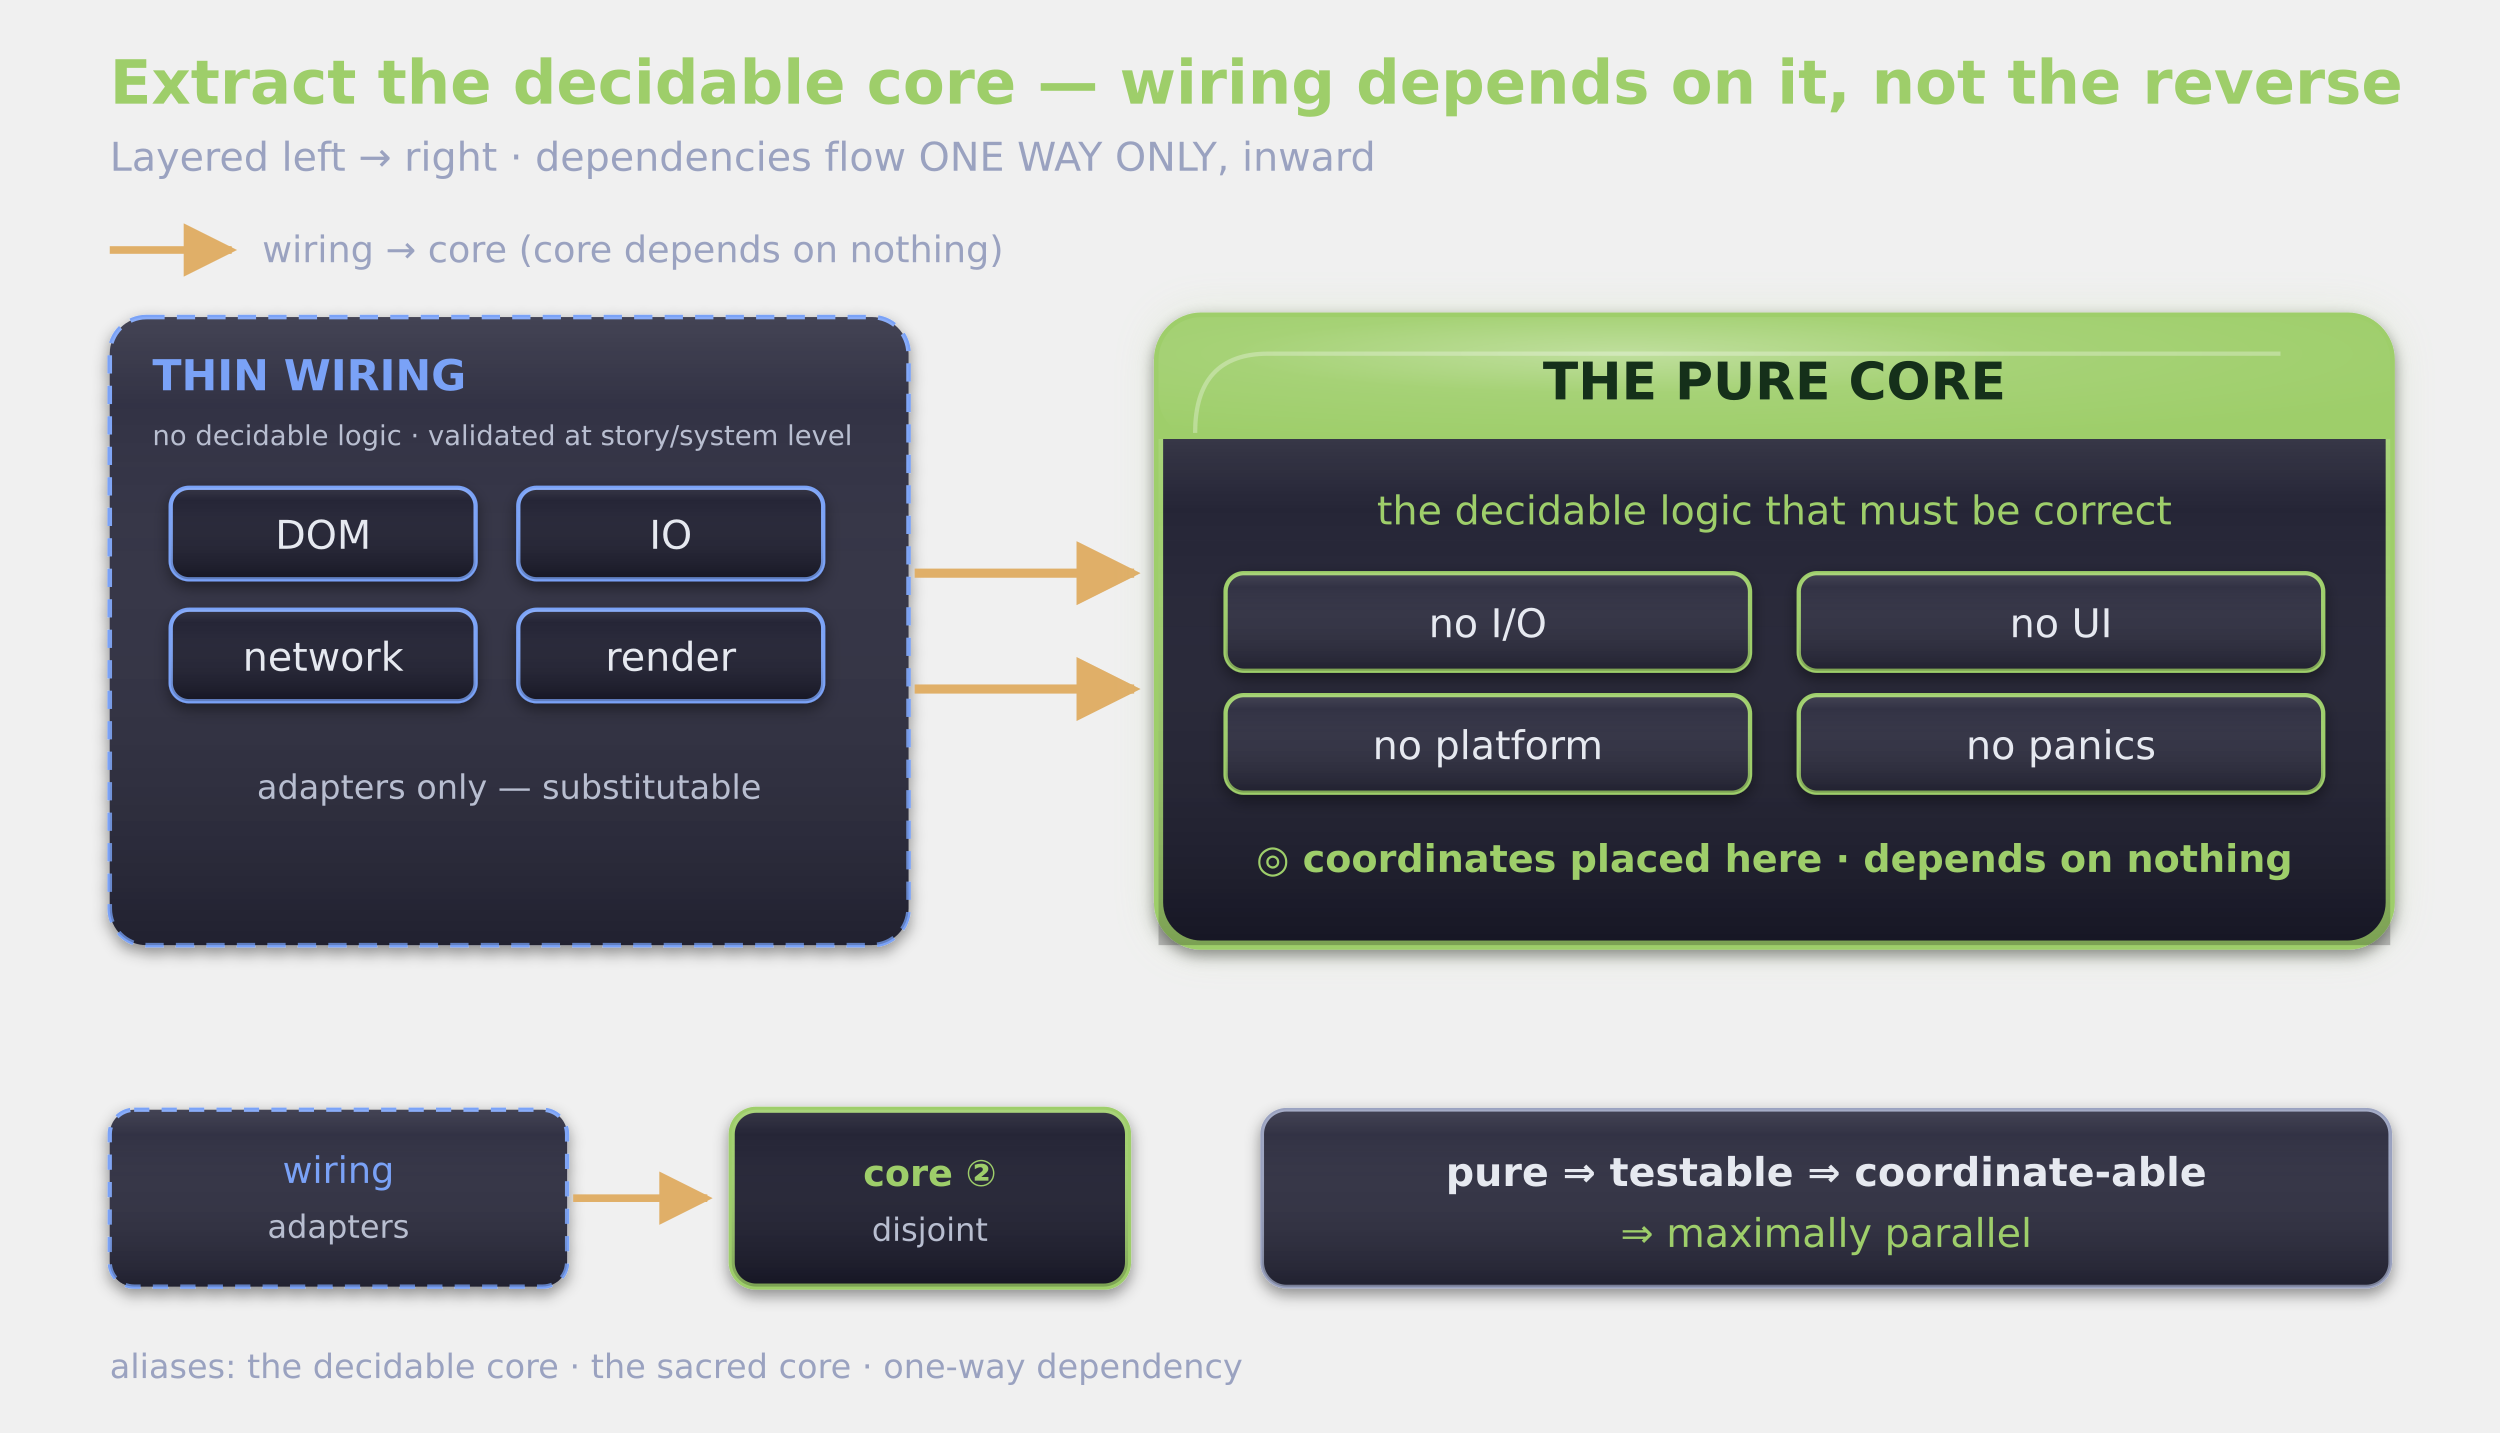
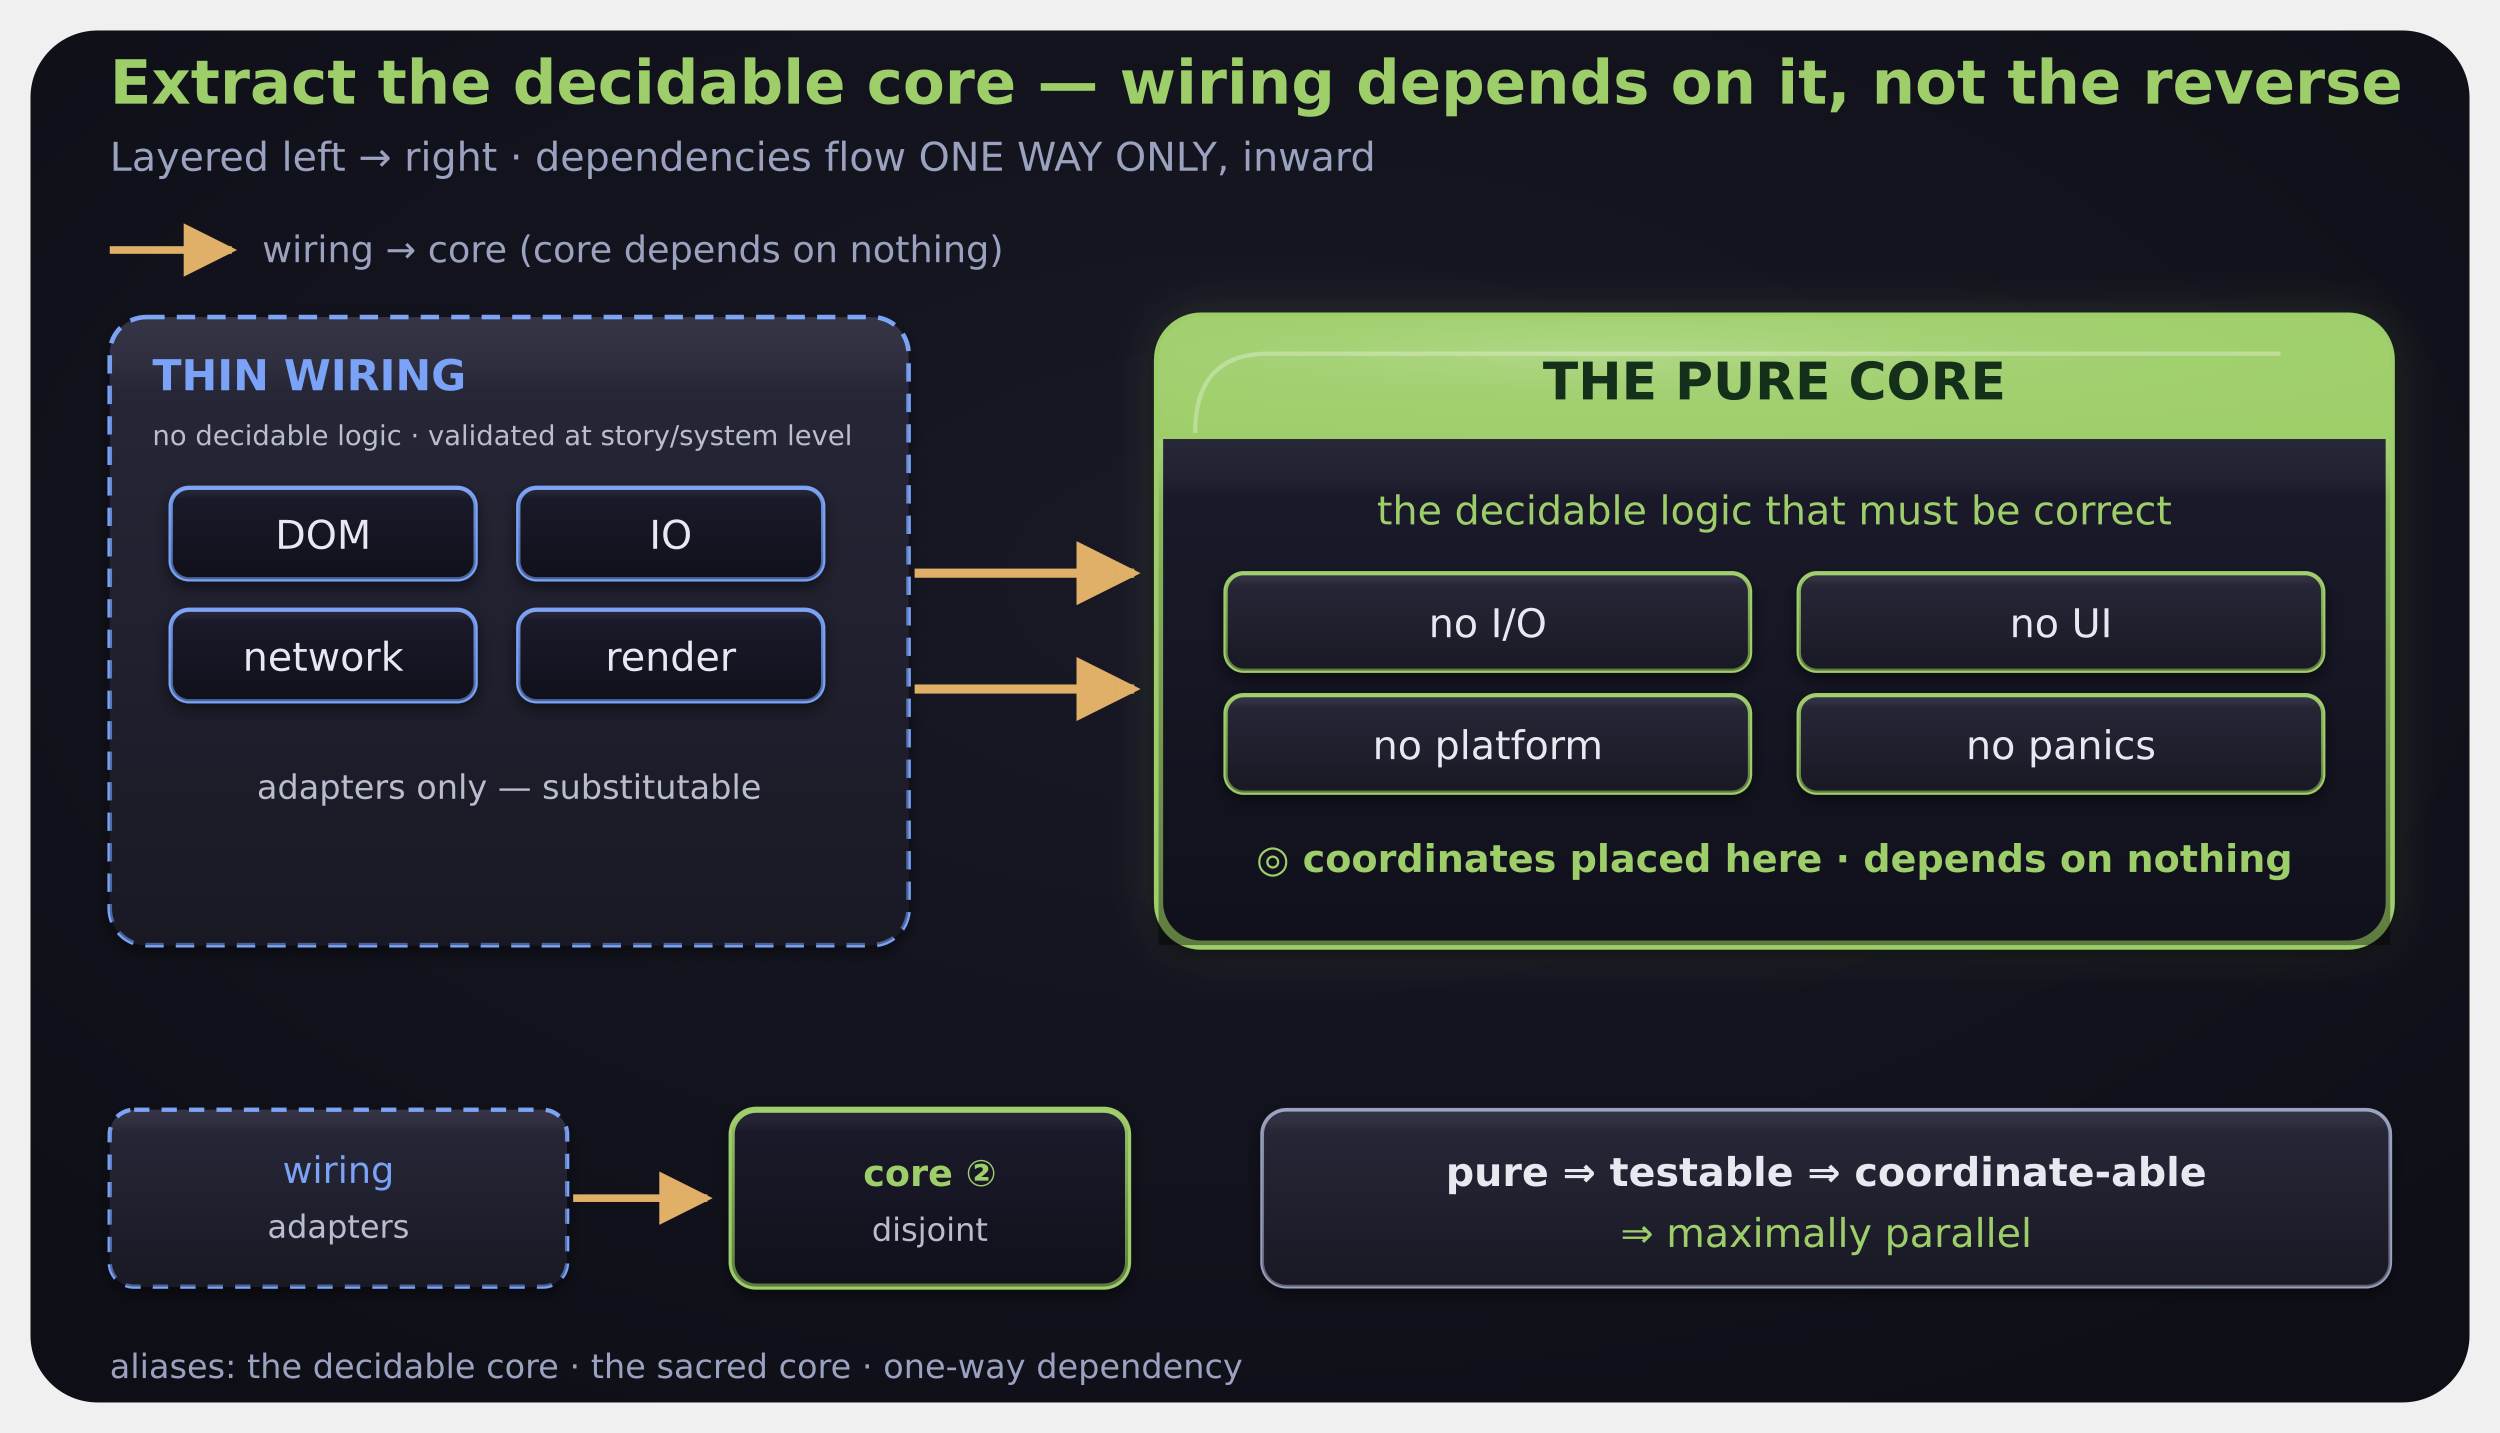
<svg xmlns="http://www.w3.org/2000/svg" viewBox="0 0 820 470" font-family="DejaVu Sans">
  <defs>
    <marker id="arrowIn" viewBox="0 0 10 10" refX="9" refY="5" markerWidth="7" markerHeight="7" orient="auto-start-reverse">
      <path d="M0,0 L10,5 L0,10 z" fill="#e0af68" />
    </marker>
    <filter id="ns" x="-40%" y="-40%" width="180%" height="180%">
-       <feDropShadow dx="0" dy="2" stdDeviation="2.5" flood-color="#000000" flood-opacity="0.42" />
+       <feDropShadow dx="0" dy="2" stdDeviation="2.5" flood-color="#000000" flood-opacity="0.5" />
    </filter>
+     <radialGradient id="bgvig" cx="50%" cy="40%" r="82%">
+       <stop offset="0%" stop-color="#191926" />
+       <stop offset="100%" stop-color="#0d0d15" />
+     </radialGradient>
    <linearGradient id="plate" x1="0" y1="0" x2="0" y2="1">
-       <stop offset="0%" stop-color="#ffffff" stop-opacity="0.12" />
-       <stop offset="14%" stop-color="#ffffff" stop-opacity="0.04" />
-       <stop offset="100%" stop-color="#000000" stop-opacity="0.22" />
+       <stop offset="0%" stop-color="#ffffff" stop-opacity="0.045" />
+       <stop offset="12%" stop-color="#000000" stop-opacity="0.10" />
+       <stop offset="100%" stop-color="#000000" stop-opacity="0.40" />
    </linearGradient>
    <radialGradient id="sheen" cx="38%" cy="30%" r="74%">
-       <stop offset="0%" stop-color="#ffffff" stop-opacity="0.34" />
-       <stop offset="44%" stop-color="#ffffff" stop-opacity="0.08" />
+       <stop offset="0%" stop-color="#ffffff" stop-opacity="0.18" />
+       <stop offset="44%" stop-color="#ffffff" stop-opacity="0.05" />
      <stop offset="100%" stop-color="#ffffff" stop-opacity="0" />
    </radialGradient>
    <filter id="glow" x="-70%" y="-70%" width="240%" height="240%">
      <feGaussianBlur stdDeviation="7" />
    </filter>
  </defs>
+   <rect x="10" y="10" width="800" height="450" rx="22" fill="url(#bgvig)" />
  <text x="36" y="34" font-size="20" font-weight="bold" fill="#9ece6a">Extract the decidable core — wiring depends on it, not the reverse</text>
  <text x="36" y="56" font-size="13" fill="#9aa2c0">Layered left → right · dependencies flow ONE WAY ONLY, inward</text>
  <g transform="translate(36,76)">
    <line x1="0" y1="6" x2="40" y2="6" stroke="#e0af68" stroke-width="2.5" marker-end="url(#arrowIn)" />
    <text x="50" y="10" font-size="12" fill="#9aa2c0">wiring → core (core depends on nothing)</text>
  </g>
  <g filter="url(#ns)">
    <rect x="36" y="104" width="262" height="206" rx="12" fill="#2a2a3c" stroke="#7aa2f7" stroke-width="1.5" stroke-dasharray="6 4" />
  </g>
  <rect x="36" y="104" width="262" height="206" rx="12" fill="url(#plate)" />
  <text x="50" y="128" font-size="14" font-weight="bold" fill="#7aa2f7">THIN WIRING</text>
  <text x="50" y="146" font-size="9" fill="#b8bed0">no decidable logic · validated at story/system level</text>
  <g font-size="13" fill="#e6e9f0">
    <g filter="url(#ns)">
      <rect x="56" y="160" width="100" height="30" rx="6" fill="#1e1e2e" stroke="#7aa2f7" stroke-width="1.4" />
      <rect x="170" y="160" width="100" height="30" rx="6" fill="#1e1e2e" stroke="#7aa2f7" stroke-width="1.4" />
      <rect x="56" y="200" width="100" height="30" rx="6" fill="#1e1e2e" stroke="#7aa2f7" stroke-width="1.4" />
      <rect x="170" y="200" width="100" height="30" rx="6" fill="#1e1e2e" stroke="#7aa2f7" stroke-width="1.4" />
    </g>
    <rect x="56" y="160" width="100" height="30" rx="6" fill="url(#plate)" />
    <rect x="170" y="160" width="100" height="30" rx="6" fill="url(#plate)" />
    <rect x="56" y="200" width="100" height="30" rx="6" fill="url(#plate)" />
    <rect x="170" y="200" width="100" height="30" rx="6" fill="url(#plate)" />
    <text x="106" y="180" text-anchor="middle">DOM</text>
    <text x="220" y="180" text-anchor="middle">IO</text>
    <text x="106" y="220" text-anchor="middle">network</text>
    <text x="220" y="220" text-anchor="middle">render</text>
  </g>
  <text x="167" y="262" text-anchor="middle" font-size="11" fill="#b8bed0">adapters only — substitutable</text>
  <g>
    <line x1="300" y1="188" x2="372" y2="188" stroke="#e0af68" stroke-width="7" opacity="0.30" filter="url(#glow)" />
    <line x1="300" y1="226" x2="372" y2="226" stroke="#e0af68" stroke-width="7" opacity="0.30" filter="url(#glow)" />
    <line x1="300" y1="188" x2="372" y2="188" stroke="#e0af68" stroke-width="3" marker-end="url(#arrowIn)" />
    <line x1="300" y1="226" x2="372" y2="226" stroke="#e0af68" stroke-width="3" marker-end="url(#arrowIn)" />
  </g>
  <rect x="380" y="104" width="404" height="206" rx="14" fill="#9ece6a" opacity="0.22" filter="url(#glow)" />
  <g filter="url(#ns)">
    <rect x="380" y="104" width="404" height="206" rx="14" fill="#1e1e2e" stroke="#9ece6a" stroke-width="3" />
  </g>
  <rect x="380" y="104" width="404" height="40" rx="14" fill="#9ece6a" />
  <rect x="380" y="124" width="404" height="20" fill="#9ece6a" />
  <rect x="380" y="104" width="404" height="40" rx="14" fill="url(#sheen)" />
  <text x="582" y="131" text-anchor="middle" font-size="17" font-weight="bold" fill="#15301a">THE PURE CORE</text>
  <path d="M392 142 Q392 116 416 116 L748 116" fill="none" stroke="#ffffff" stroke-width="1.4" opacity="0.30" />
  <rect x="380" y="144" width="404" height="166" fill="url(#plate)" />
  <text x="582" y="172" text-anchor="middle" font-size="13" fill="#9ece6a">the decidable logic that must be correct</text>
  <g font-size="13" fill="#e6e9f0">
    <g filter="url(#ns)">
      <rect x="402" y="188" width="172" height="32" rx="6" fill="#2a2a3c" stroke="#9ece6a" stroke-width="1.4" />
      <rect x="590" y="188" width="172" height="32" rx="6" fill="#2a2a3c" stroke="#9ece6a" stroke-width="1.4" />
      <rect x="402" y="228" width="172" height="32" rx="6" fill="#2a2a3c" stroke="#9ece6a" stroke-width="1.4" />
      <rect x="590" y="228" width="172" height="32" rx="6" fill="#2a2a3c" stroke="#9ece6a" stroke-width="1.4" />
    </g>
    <rect x="402" y="188" width="172" height="32" rx="6" fill="url(#plate)" />
    <rect x="590" y="188" width="172" height="32" rx="6" fill="url(#plate)" />
    <rect x="402" y="228" width="172" height="32" rx="6" fill="url(#plate)" />
    <rect x="590" y="228" width="172" height="32" rx="6" fill="url(#plate)" />
    <text x="488" y="209" text-anchor="middle">no I/O</text>
    <text x="676" y="209" text-anchor="middle">no UI</text>
    <text x="488" y="249" text-anchor="middle">no platform</text>
    <text x="676" y="249" text-anchor="middle">no panics</text>
  </g>
  <text x="582" y="286" text-anchor="middle" font-size="12.5" font-weight="bold" fill="#9ece6a">◎ coordinates placed here · depends on nothing</text>
  <g>
    <g filter="url(#ns)">
      <rect x="36" y="364" width="150" height="58" rx="8" fill="#2a2a3c" stroke="#7aa2f7" stroke-width="1.4" stroke-dasharray="5 4" />
      <rect x="240" y="364" width="130" height="58" rx="8" fill="#1e1e2e" stroke="#9ece6a" stroke-width="2" />
    </g>
    <rect x="36" y="364" width="150" height="58" rx="8" fill="url(#plate)" />
    <rect x="240" y="364" width="130" height="58" rx="8" fill="url(#plate)" />
    <text x="111" y="388" text-anchor="middle" font-size="12" fill="#7aa2f7">wiring</text>
    <text x="111" y="406" text-anchor="middle" font-size="10.5" fill="#b8bed0">adapters</text>
    <line x1="188" y1="393" x2="232" y2="393" stroke="#e0af68" stroke-width="2.5" marker-end="url(#arrowIn)" />
    <text x="305" y="389" text-anchor="middle" font-size="12" font-weight="bold" fill="#9ece6a">core ②</text>
    <text x="305" y="407" text-anchor="middle" font-size="10.5" fill="#b8bed0">disjoint</text>
  </g>
  <g transform="translate(414,364)" font-size="13">
    <g filter="url(#ns)">
      <rect x="0" y="0" width="370" height="58" rx="8" fill="#2a2a3c" stroke="#9aa2c0" stroke-width="1.2" />
    </g>
    <rect x="0" y="0" width="370" height="58" rx="8" fill="url(#plate)" />
    <text x="185" y="25" text-anchor="middle" font-weight="bold" fill="#e6e9f0">pure ⇒ testable ⇒ coordinate-able</text>
    <text x="185" y="45" text-anchor="middle" fill="#9ece6a">⇒ maximally parallel</text>
  </g>
  <text x="36" y="452" font-size="11" fill="#9aa2c0">aliases: the decidable core · the sacred core · one-way dependency</text>
</svg>
